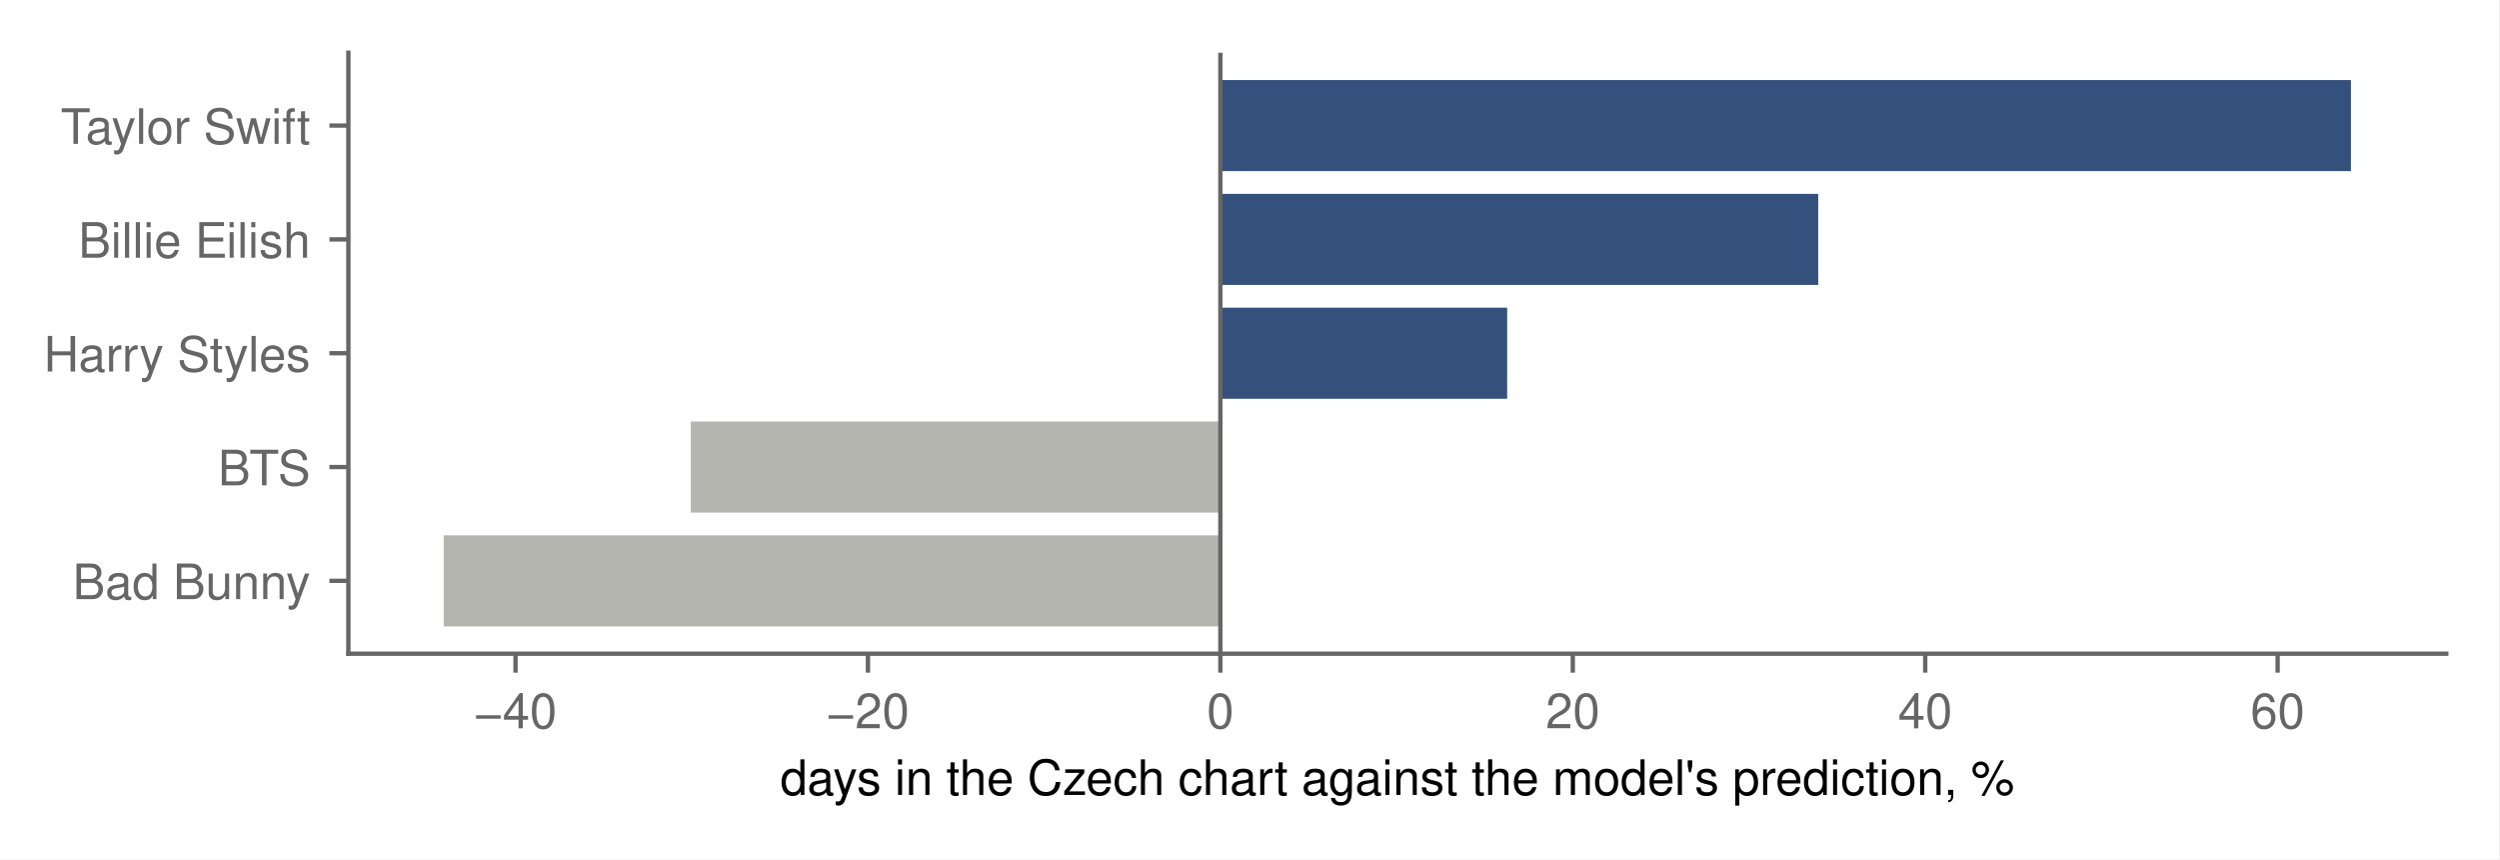
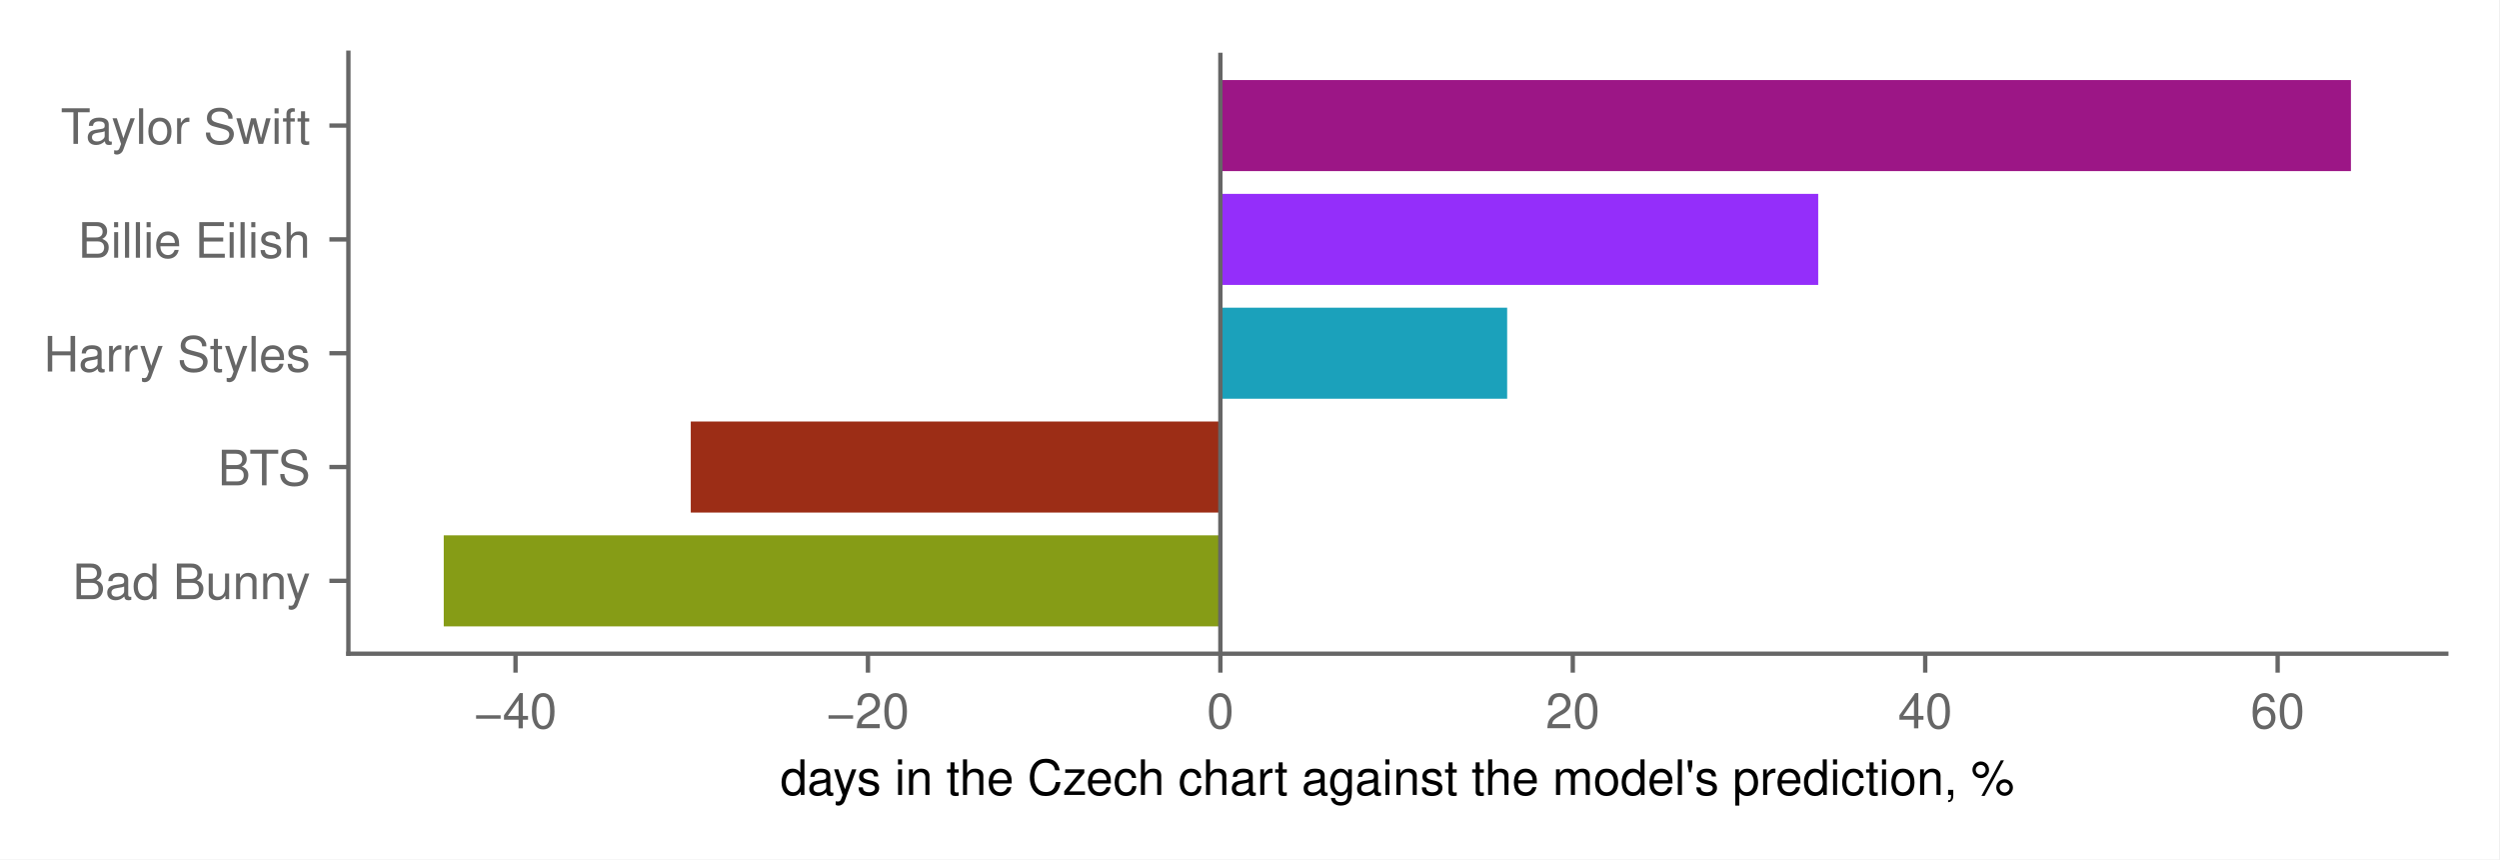
<svg xmlns="http://www.w3.org/2000/svg" xmlns:xlink="http://www.w3.org/1999/xlink" width="460.8pt" height="158.4pt" viewBox="0 0 460.8 158.4" version="1.1">
  <defs>
    <style type="text/css">*{stroke-linejoin: round; stroke-linecap: butt}</style>
  </defs>
  <g id="figure_1">
    <g id="patch_1">
      <path d="M 0 158.4  L 460.8 158.4  L 460.8 0  L 0 0  z " style="fill: #ffffff" />
    </g>
    <g id="axes_1">
      <g id="patch_2">
        <path d="M 64.24 120.491  L 451.08 120.491  L 451.08 9.72  L 64.24 9.72  z " style="fill: #ffffff" />
      </g>
      <g id="patch_3">
-         <path d="M 225.028 115.456  L 81.824 115.456  L 81.824 98.672  L 225.028 98.672  z " clip-path="url(#p5e12ce2f45)" style="fill: #b5b5b0" />
+         <path d="M 225.028 115.456  L 81.824 115.456  L 81.824 98.672  L 225.028 98.672  z " clip-path="url(#pbc4c5148d0)" style="fill: #869c16" />
      </g>
      <g id="patch_4">
-         <path d="M 225.028 94.476  L 127.375 94.476  L 127.375 77.693  L 225.028 77.693  z " clip-path="url(#p5e12ce2f45)" style="fill: #b5b5b0" />
+         <path d="M 225.028 94.476  L 127.375 94.476  L 127.375 77.693  L 225.028 77.693  z " clip-path="url(#pbc4c5148d0)" style="fill: #9c2d16" />
      </g>
      <g id="patch_5">
-         <path d="M 225.028 73.497  L 277.91 73.497  L 277.91 56.714  L 225.028 56.714  z " clip-path="url(#p5e12ce2f45)" style="fill: #34507c" />
+         <path d="M 225.028 73.497  L 277.91 73.497  L 277.91 56.714  L 225.028 56.714  z " clip-path="url(#pbc4c5148d0)" style="fill: #1ba1bb" />
      </g>
      <g id="patch_6">
-         <path d="M 225.028 52.518  L 335.265 52.518  L 335.265 35.734  L 225.028 35.734  z " clip-path="url(#p5e12ce2f45)" style="fill: #34507c" />
+         <path d="M 225.028 52.518  L 335.265 52.518  L 335.265 35.734  L 225.028 35.734  z " clip-path="url(#pbc4c5148d0)" style="fill: #942efa" />
      </g>
      <g id="patch_7">
-         <path d="M 225.028 31.538  L 433.496 31.538  L 433.496 14.755  L 225.028 14.755  z " clip-path="url(#p5e12ce2f45)" style="fill: #34507c" />
+         <path d="M 225.028 31.538  L 433.496 31.538  L 433.496 14.755  L 225.028 14.755  z " clip-path="url(#pbc4c5148d0)" style="fill: #9c1686" />
      </g>
      <g id="matplotlib.axis_1">
        <g id="xtick_1">
          <g id="line2d_1">
            <defs>
-               <path id="m1eccaa22a4" d="M 0 0  L 0 3.5  " style="stroke: #666666; stroke-width: 0.8" />
+               <path id="m8788125c83" d="M 0 0  L 0 3.5  " style="stroke: #666666; stroke-width: 0.8" />
            </defs>
            <g>
-               <use xlink:href="#m1eccaa22a4" x="95.059" y="120.491" style="fill: #666666; stroke: #666666; stroke-width: 0.8" />
+               <use xlink:href="#m8788125c83" x="95.059" y="120.491" style="fill: #666666; stroke: #666666; stroke-width: 0.8" />
            </g>
          </g>
          <g id="text_1">
            <text style="font-size: 9px; font-family: 'Helvetica'; text-anchor: middle; fill: #666666" x="95.059" y="134.241" transform="rotate(-0 95.05898 134.2407)">−40</text>
          </g>
        </g>
        <g id="xtick_2">
          <g id="line2d_2">
            <g>
-               <use xlink:href="#m1eccaa22a4" x="160.044" y="120.491" style="fill: #666666; stroke: #666666; stroke-width: 0.8" />
+               <use xlink:href="#m8788125c83" x="160.044" y="120.491" style="fill: #666666; stroke: #666666; stroke-width: 0.8" />
            </g>
          </g>
          <g id="text_2">
            <text style="font-size: 9px; font-family: 'Helvetica'; text-anchor: middle; fill: #666666" x="160.044" y="134.241" transform="rotate(-0 160.0436 134.2407)">−20</text>
          </g>
        </g>
        <g id="xtick_3">
          <g id="line2d_3">
            <g>
-               <use xlink:href="#m1eccaa22a4" x="225.028" y="120.491" style="fill: #666666; stroke: #666666; stroke-width: 0.8" />
+               <use xlink:href="#m8788125c83" x="225.028" y="120.491" style="fill: #666666; stroke: #666666; stroke-width: 0.8" />
            </g>
          </g>
          <g id="text_3">
            <text style="font-size: 9px; font-family: 'Helvetica'; text-anchor: middle; fill: #666666" x="225.028" y="134.241" transform="rotate(-0 225.0283 134.2407)">0</text>
          </g>
        </g>
        <g id="xtick_4">
          <g id="line2d_4">
            <g>
-               <use xlink:href="#m1eccaa22a4" x="290.013" y="120.491" style="fill: #666666; stroke: #666666; stroke-width: 0.8" />
+               <use xlink:href="#m8788125c83" x="290.013" y="120.491" style="fill: #666666; stroke: #666666; stroke-width: 0.8" />
            </g>
          </g>
          <g id="text_4">
            <text style="font-size: 9px; font-family: 'Helvetica'; text-anchor: middle; fill: #666666" x="290.013" y="134.241" transform="rotate(-0 290.0129 134.2407)">20</text>
          </g>
        </g>
        <g id="xtick_5">
          <g id="line2d_5">
            <g>
-               <use xlink:href="#m1eccaa22a4" x="354.998" y="120.491" style="fill: #666666; stroke: #666666; stroke-width: 0.8" />
+               <use xlink:href="#m8788125c83" x="354.998" y="120.491" style="fill: #666666; stroke: #666666; stroke-width: 0.8" />
            </g>
          </g>
          <g id="text_5">
            <text style="font-size: 9px; font-family: 'Helvetica'; text-anchor: middle; fill: #666666" x="354.998" y="134.241" transform="rotate(-0 354.9976 134.2407)">40</text>
          </g>
        </g>
        <g id="xtick_6">
          <g id="line2d_6">
            <g>
-               <use xlink:href="#m1eccaa22a4" x="419.982" y="120.491" style="fill: #666666; stroke: #666666; stroke-width: 0.8" />
+               <use xlink:href="#m8788125c83" x="419.982" y="120.491" style="fill: #666666; stroke: #666666; stroke-width: 0.8" />
            </g>
          </g>
          <g id="text_6">
            <text style="font-size: 9px; font-family: 'Helvetica'; text-anchor: middle; fill: #666666" x="419.982" y="134.241" transform="rotate(-0 419.9822 134.2407)">60</text>
          </g>
        </g>
        <g id="text_7">
          <text style="font-size: 9px; font-family: 'Helvetica'; text-anchor: middle" x="257.66" y="146.52" transform="rotate(-0 257.66 146.52)">days in the Czech chart against the model's prediction, %</text>
        </g>
      </g>
      <g id="matplotlib.axis_2">
        <g id="ytick_1">
          <g id="line2d_7">
            <defs>
-               <path id="m1fb5175f4f" d="M 0 0  L -3.5 0  " style="stroke: #666666; stroke-width: 0.8" />
+               <path id="mb80ea74815" d="M 0 0  L -3.5 0  " style="stroke: #666666; stroke-width: 0.8" />
            </defs>
            <g>
-               <use xlink:href="#m1fb5175f4f" x="64.24" y="107.064" style="fill: #666666; stroke: #666666; stroke-width: 0.8" />
+               <use xlink:href="#mb80ea74815" x="64.24" y="107.064" style="fill: #666666; stroke: #666666; stroke-width: 0.8" />
            </g>
          </g>
          <g id="text_8">
            <text style="font-size: 9px; font-family: 'Helvetica'; text-anchor: end; fill: #666666" x="57.24" y="110.439" transform="rotate(-0 57.24 110.439)">Bad Bunny</text>
          </g>
        </g>
        <g id="ytick_2">
          <g id="line2d_8">
            <g>
-               <use xlink:href="#m1fb5175f4f" x="64.24" y="86.085" style="fill: #666666; stroke: #666666; stroke-width: 0.8" />
+               <use xlink:href="#mb80ea74815" x="64.24" y="86.085" style="fill: #666666; stroke: #666666; stroke-width: 0.8" />
            </g>
          </g>
          <g id="text_9">
            <text style="font-size: 9px; font-family: 'Helvetica'; text-anchor: end; fill: #666666" x="57.24" y="89.46" transform="rotate(-0 57.24 89.45965)">BTS</text>
          </g>
        </g>
        <g id="ytick_3">
          <g id="line2d_9">
            <g>
-               <use xlink:href="#m1fb5175f4f" x="64.24" y="65.105" style="fill: #666666; stroke: #666666; stroke-width: 0.8" />
+               <use xlink:href="#mb80ea74815" x="64.24" y="65.105" style="fill: #666666; stroke: #666666; stroke-width: 0.8" />
            </g>
          </g>
          <g id="text_10">
            <text style="font-size: 9px; font-family: 'Helvetica'; text-anchor: end; fill: #666666" x="57.24" y="68.48" transform="rotate(-0 57.24 68.48035)">Harry Styles</text>
          </g>
        </g>
        <g id="ytick_4">
          <g id="line2d_10">
            <g>
-               <use xlink:href="#m1fb5175f4f" x="64.24" y="44.126" style="fill: #666666; stroke: #666666; stroke-width: 0.8" />
+               <use xlink:href="#mb80ea74815" x="64.24" y="44.126" style="fill: #666666; stroke: #666666; stroke-width: 0.8" />
            </g>
          </g>
          <g id="text_11">
            <text style="font-size: 9px; font-family: 'Helvetica'; text-anchor: end; fill: #666666" x="57.24" y="47.501" transform="rotate(-0 57.24 47.50105)">Billie Eilish</text>
          </g>
        </g>
        <g id="ytick_5">
          <g id="line2d_11">
            <g>
-               <use xlink:href="#m1fb5175f4f" x="64.24" y="23.147" style="fill: #666666; stroke: #666666; stroke-width: 0.8" />
+               <use xlink:href="#mb80ea74815" x="64.24" y="23.147" style="fill: #666666; stroke: #666666; stroke-width: 0.8" />
            </g>
          </g>
          <g id="text_12">
            <text style="font-size: 9px; font-family: 'Helvetica'; text-anchor: end; fill: #666666" x="57.24" y="26.522" transform="rotate(-0 57.24 26.52175)">Taylor Swift</text>
          </g>
        </g>
      </g>
      <g id="line2d_12">
-         <path d="M 225.028 120.491  L 225.028 9.72  " clip-path="url(#p5e12ce2f45)" style="fill: none; stroke: #666666; stroke-width: 0.8; stroke-linecap: square" />
+         <path d="M 225.028 120.491  L 225.028 9.72  " clip-path="url(#pbc4c5148d0)" style="fill: none; stroke: #666666; stroke-width: 0.8; stroke-linecap: square" />
      </g>
      <g id="patch_8">
        <path d="M 64.24 120.491  L 64.24 9.72  " style="fill: none; stroke: #666666; stroke-width: 0.8; stroke-linejoin: miter; stroke-linecap: square" />
      </g>
      <g id="patch_9">
        <path d="M 64.24 120.491  L 451.08 120.491  " style="fill: none; stroke: #666666; stroke-width: 0.8; stroke-linejoin: miter; stroke-linecap: square" />
      </g>
    </g>
  </g>
  <defs>
-     <clipPath id="p5e12ce2f45">
+     <clipPath id="pbc4c5148d0">
      <rect x="64.24" y="9.72" width="386.84" height="110.771" />
    </clipPath>
  </defs>
</svg>
